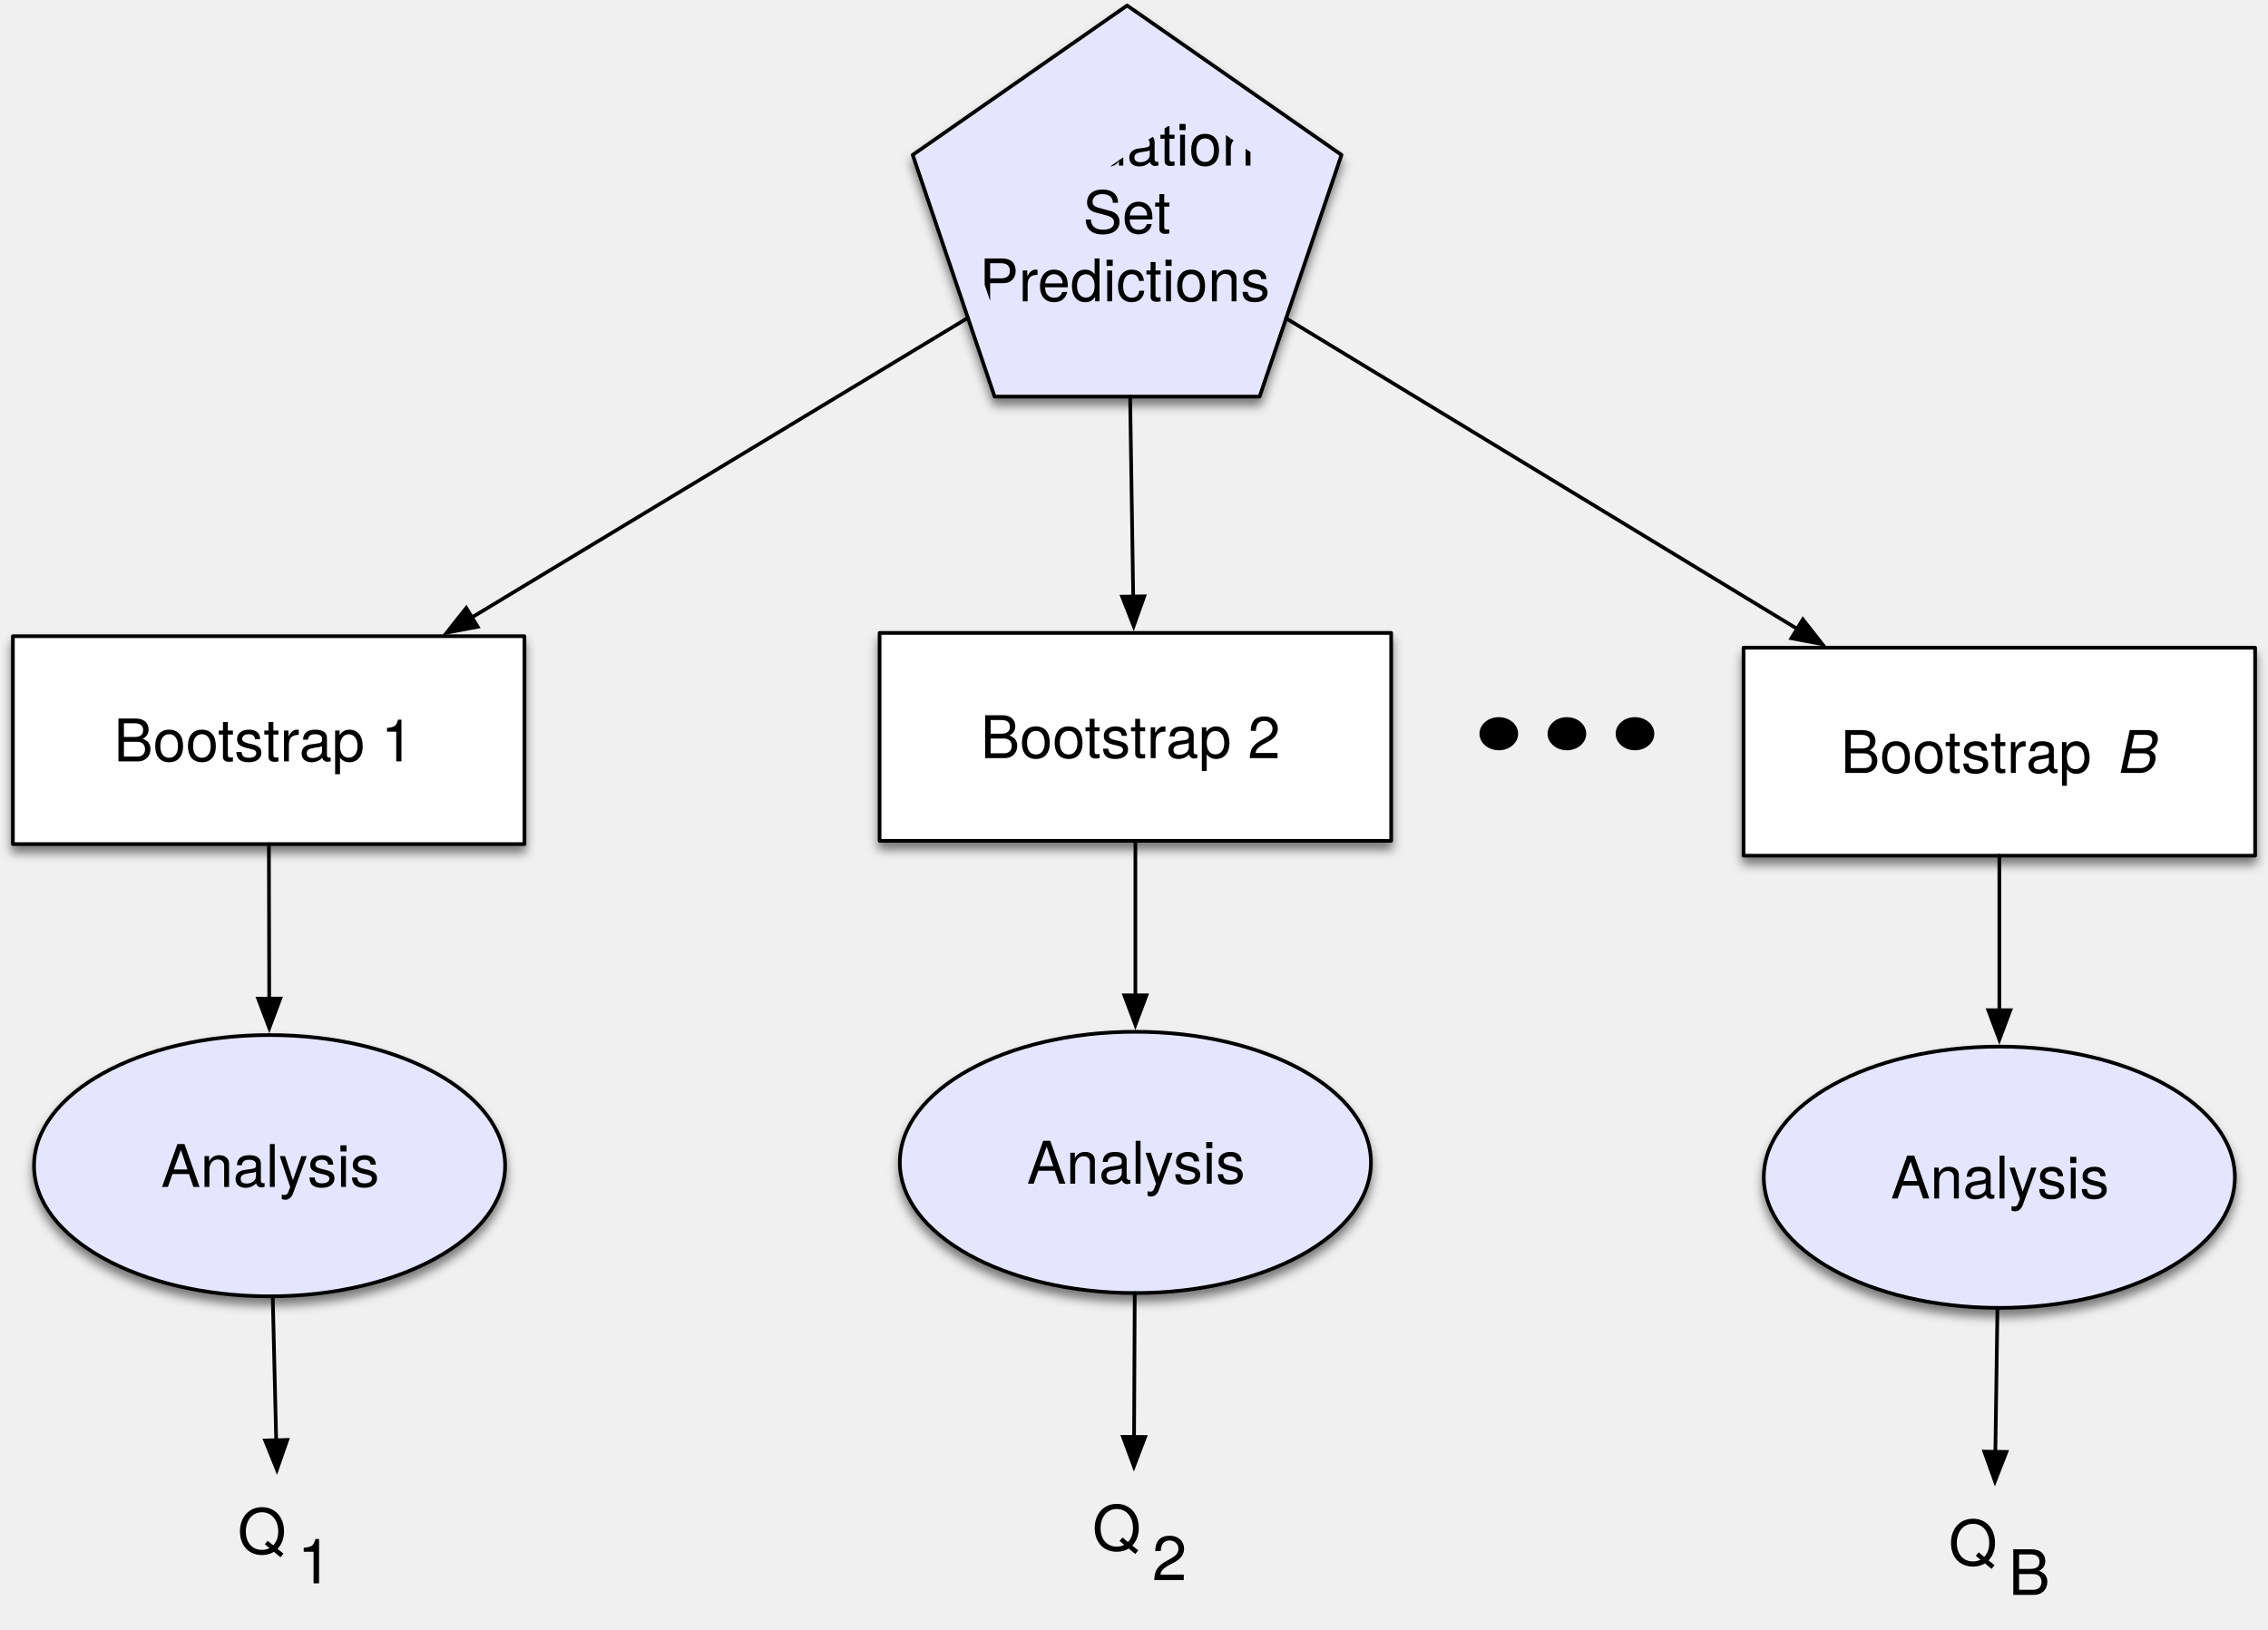
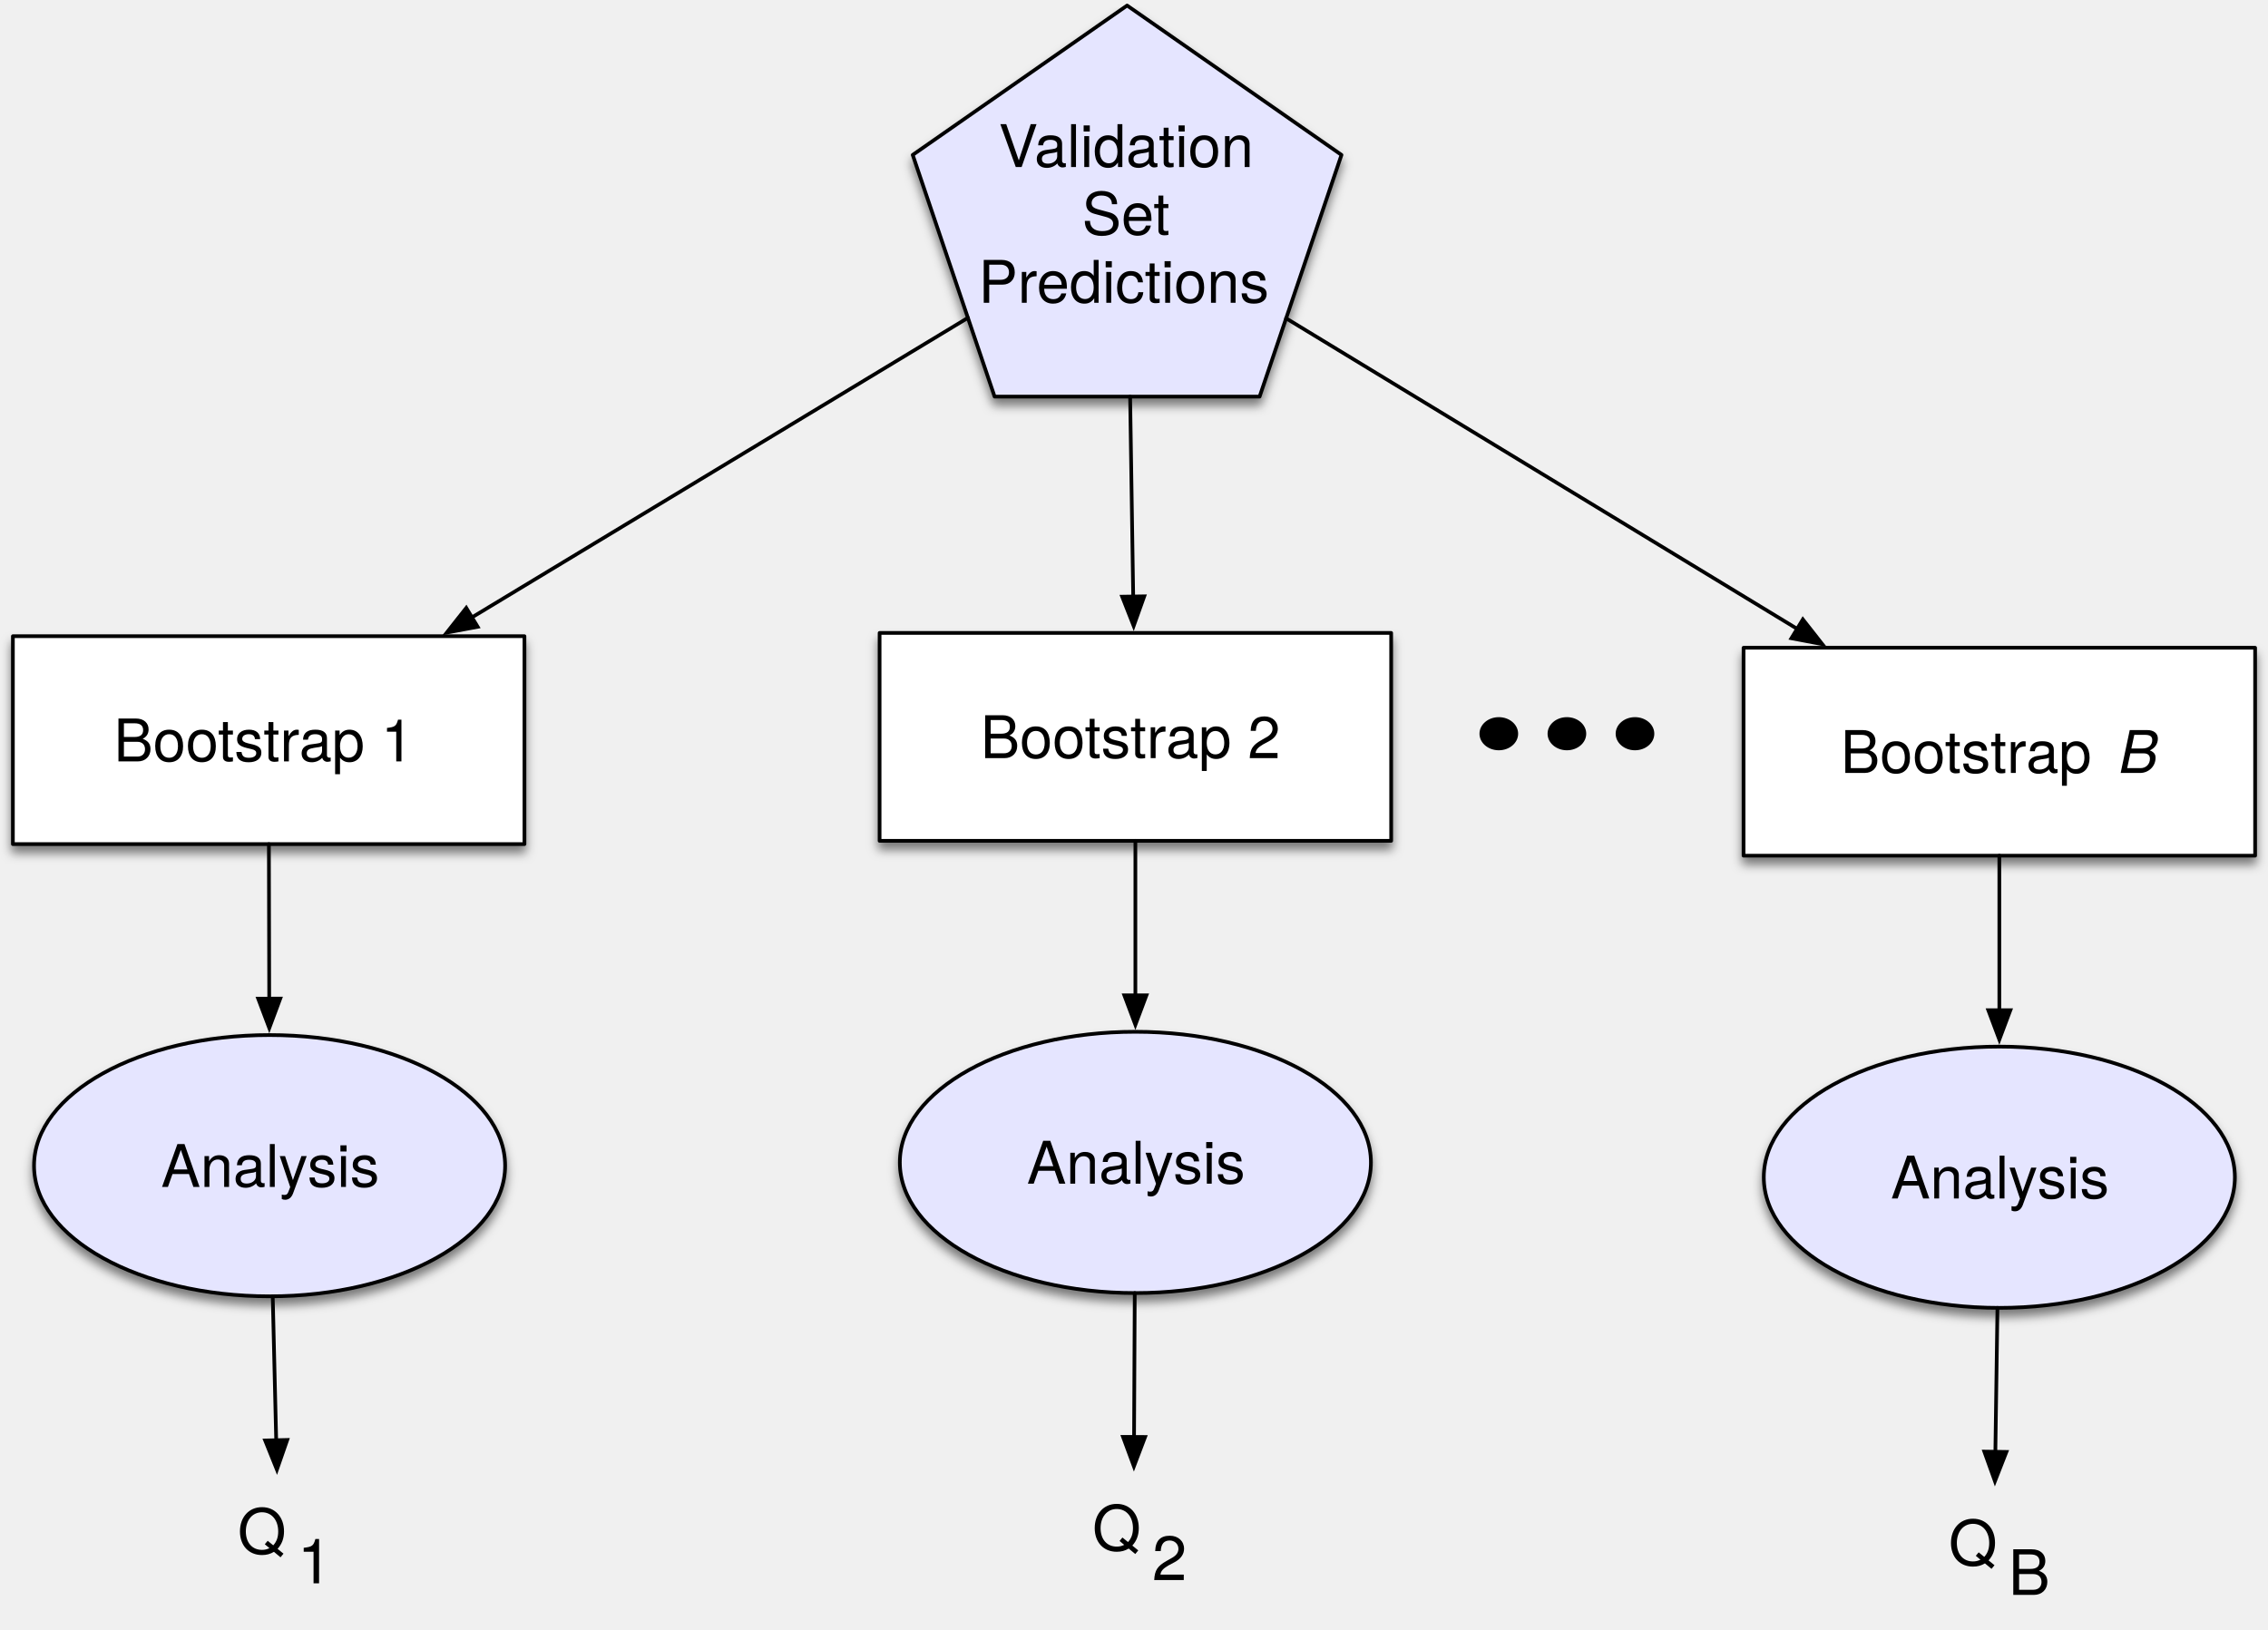
<svg xmlns="http://www.w3.org/2000/svg" version="1.1" viewBox="-298.5 4185.61 616.25 442.896" width="616.25" height="442.896">
  <defs>
    <filter id="Shadow" filterUnits="userSpaceOnUse" x="-360.125" y="4141.321">
      <feGaussianBlur in="SourceAlpha" result="blur" stdDeviation="1.308" />
      <feOffset in="blur" result="offset" dx="0" dy="2" />
      <feFlood flood-color="black" flood-opacity=".5" result="flood" />
      <feComposite in="flood" in2="offset" operator="in" result="color" />
      <feMerge>
        <feMergeNode in="color" />
        <feMergeNode in="SourceGraphic" />
      </feMerge>
    </filter>
    <marker orient="auto" overflow="visible" markerUnits="strokeWidth" id="FilledArrow_Marker" stroke-linejoin="miter" stroke-miterlimit="10" viewBox="-1 -4 10 8" markerWidth="10" markerHeight="8" color="black">
      <g>
        <path d="M 8 0 L 0 -3 L 0 3 Z" fill="currentColor" stroke="currentColor" stroke-width="1" />
      </g>
    </marker>
  </defs>
-   <g id="Canvas_1" stroke-dasharray="none" stroke="none" fill="none" stroke-opacity="1" fill-opacity="1">
+   <g id="Canvas_1" stroke-dasharray="none" fill="none" fill-opacity="1" stroke-opacity="1" stroke="none">
    <g id="Canvas_1_Layer_1">
      <g id="Graphic_4010" filter="url(#Shadow)">
        <path d="M 7.75 4187.11 L 66.002 4227.706 L 43.752 4293.39 L -28.252 4293.39 L -50.502 4227.706 Z" fill="#e5e5ff" />
        <path d="M 7.75 4187.11 L 66.002 4227.706 L 43.752 4293.39 L -28.252 4293.39 L -50.502 4227.706 Z" stroke="black" stroke-linecap="round" stroke-linejoin="round" stroke-width="1" />
-         <clipPath id="clip_path">
-           <path d="M 61.25 0 L 119.502 40.595 L 97.252 106.28 L 25.248 106.28 L 2.998 40.595 Z" fill="#e5e5ff" />
-         </clipPath>
-         <text clip-path="url(#clip_path)" transform="translate(-36.25 4215.61)" fill="black">
-           <tspan font-family="Helvetica Neue" font-size="16" fill="black" x="9.328" y="15" xml:space="preserve">Validation </tspan>
-           <tspan font-family="Helvetica Neue" font-size="16" fill="black" x="32" y="33.448" xml:space="preserve">Set</tspan>
-           <tspan font-family="Helvetica Neue" font-size="16" fill="black" x="3.848" y="51.896" xml:space="preserve">Predictions</tspan>
-         </text>
      </g>
      <g id="Graphic_4005" filter="url(#Shadow)">
        <ellipse cx="-225.25" cy="4502.39" rx="64" ry="35.5" fill="#e5e5ff" />
        <ellipse cx="-225.25" cy="4502.39" rx="64" ry="35.5" stroke="black" stroke-linecap="round" stroke-linejoin="round" stroke-width="1" />
        <text transform="translate(-271.45 4493.166)" fill="black">
          <tspan font-family="Helvetica Neue" font-size="16" fill="black" x="16.72" y="15" xml:space="preserve">Analysis</tspan>
        </text>
      </g>
      <g id="Graphic_4004" filter="url(#Shadow)">
        <rect x="-295" y="4358.5" width="139" height="56.5" fill="white" />
        <rect x="-295" y="4358.5" width="139" height="56.5" stroke="black" stroke-linecap="round" stroke-linejoin="round" stroke-width="1" />
        <text transform="translate(-290 4377.526)" fill="black">
          <tspan font-family="Helvetica Neue" font-size="16" fill="black" x="22.42" y="15" xml:space="preserve">Bootstrap 1</tspan>
        </text>
      </g>
      <g id="Line_4003">
        <line x1="-35.502" y1="4271.986" x2="-170.257" y2="4353.381" marker-end="url(#FilledArrow_Marker)" stroke="black" stroke-linecap="round" stroke-linejoin="round" stroke-width="1" />
      </g>
      <g id="Line_4002">
        <line x1="-225.439" y1="4415" x2="-225.348" y2="4456.99" marker-end="url(#FilledArrow_Marker)" stroke="black" stroke-linecap="round" stroke-linejoin="round" stroke-width="1" />
      </g>
      <g id="Graphic_3999" filter="url(#Shadow)">
        <ellipse cx="10" cy="4501.5" rx="64" ry="35.5" fill="#e5e5ff" />
        <ellipse cx="10" cy="4501.5" rx="64" ry="35.5" stroke="black" stroke-linecap="round" stroke-linejoin="round" stroke-width="1" />
        <text transform="translate(-36.2 4492.276)" fill="black">
          <tspan font-family="Helvetica Neue" font-size="16" fill="black" x="16.72" y="15" xml:space="preserve">Analysis</tspan>
        </text>
      </g>
      <g id="Graphic_3998" filter="url(#Shadow)">
        <rect x="-59.5" y="4357.61" width="139" height="56.5" fill="white" />
        <rect x="-59.5" y="4357.61" width="139" height="56.5" stroke="black" stroke-linecap="round" stroke-linejoin="round" stroke-width="1" />
        <text transform="translate(-54.5 4376.636)" fill="black">
          <tspan font-family="Helvetica Neue" font-size="16" fill="black" x="22.42" y="15" xml:space="preserve">Bootstrap 2</tspan>
        </text>
      </g>
      <g id="Line_3997">
        <line x1="8.571" y1="4293.39" x2="9.411" y2="4347.711" marker-end="url(#FilledArrow_Marker)" stroke="black" stroke-linecap="round" stroke-linejoin="round" stroke-width="1" />
      </g>
      <g id="Line_3996">
        <line x1="10" y1="4414.11" x2="10" y2="4456.1" marker-end="url(#FilledArrow_Marker)" stroke="black" stroke-linecap="round" stroke-linejoin="round" stroke-width="1" />
      </g>
      <g id="Graphic_3993" filter="url(#Shadow)">
        <ellipse cx="244.75" cy="4505.53" rx="64" ry="35.5" fill="#e5e5ff" />
        <ellipse cx="244.75" cy="4505.53" rx="64" ry="35.5" stroke="black" stroke-linecap="round" stroke-linejoin="round" stroke-width="1" />
        <text transform="translate(198.55 4496.306)" fill="black">
          <tspan font-family="Helvetica Neue" font-size="16" fill="black" x="16.72" y="15" xml:space="preserve">Analysis</tspan>
        </text>
      </g>
      <g id="Graphic_3992" filter="url(#Shadow)">
        <rect x="175.25" y="4361.64" width="139" height="56.5" fill="white" />
        <rect x="175.25" y="4361.64" width="139" height="56.5" stroke="black" stroke-linecap="round" stroke-linejoin="round" stroke-width="1" />
        <text transform="translate(180.25 4380.666)" fill="black">
          <tspan font-family="Helvetica Neue" font-size="16" fill="black" x="21.388" y="15" xml:space="preserve">Bootstrap </tspan>
          <tspan font-family="Helvetica Neue" font-style="italic" font-size="16" fill="black" y="15" xml:space="preserve">B</tspan>
        </text>
      </g>
      <g id="Line_3991">
        <line x1="50.958" y1="4272.118" x2="189.805" y2="4356.498" marker-end="url(#FilledArrow_Marker)" stroke="black" stroke-linecap="round" stroke-linejoin="round" stroke-width="1" />
      </g>
      <g id="Line_3990">
        <line x1="244.75" y1="4418.14" x2="244.75" y2="4460.13" marker-end="url(#FilledArrow_Marker)" stroke="black" stroke-linecap="round" stroke-linejoin="round" stroke-width="1" />
      </g>
      <g id="Group_3985">
        <g id="Graphic_3988">
          <ellipse cx="108.75" cy="4385" rx="4.75" ry="4" fill="black" />
          <ellipse cx="108.75" cy="4385" rx="4.75" ry="4" stroke="black" stroke-linecap="round" stroke-linejoin="round" stroke-width="1" />
        </g>
        <g id="Graphic_3987">
          <ellipse cx="127.25" cy="4385" rx="4.75" ry="4" fill="black" />
          <ellipse cx="127.25" cy="4385" rx="4.75" ry="4" stroke="black" stroke-linecap="round" stroke-linejoin="round" stroke-width="1" />
        </g>
        <g id="Graphic_3986">
          <ellipse cx="145.75" cy="4385" rx="4.75" ry="4" fill="black" />
          <ellipse cx="145.75" cy="4385" rx="4.75" ry="4" stroke="black" stroke-linecap="round" stroke-linejoin="round" stroke-width="1" />
        </g>
      </g>
      <g id="Graphic_4013">
        <text transform="translate(-271.25 4591.89)" fill="black">
          <tspan font-family="Helvetica Neue" font-size="17" fill="black" x="37.314" y="16" xml:space="preserve">Q</tspan>
          <tspan font-family="Helvetica Neue" font-size="17" fill="black" y="24" xml:space="preserve">1</tspan>
        </text>
      </g>
      <g id="Graphic_4012">
        <text transform="translate(-39 4591)" fill="black">
          <tspan font-family="Helvetica Neue" font-size="17" fill="black" x="37.314" y="16" xml:space="preserve">Q</tspan>
          <tspan font-family="Helvetica Neue" font-size="17" fill="black" y="24" xml:space="preserve">2</tspan>
        </text>
      </g>
      <g id="Graphic_4011">
        <text transform="translate(194.75 4595.03)" fill="black">
          <tspan font-family="Helvetica Neue" font-size="17" fill="black" x="36.218" y="16" xml:space="preserve">Q</tspan>
          <tspan font-family="Helvetica Neue" font-size="17" fill="black" y="24" xml:space="preserve">B</tspan>
        </text>
      </g>
      <g id="Line_4014">
        <line x1="-224.395" y1="4537.887" x2="-223.452" y2="4576.993" marker-end="url(#FilledArrow_Marker)" stroke="black" stroke-linecap="round" stroke-linejoin="round" stroke-width="1" />
      </g>
      <g id="Line_4015">
        <line x1="9.829" y1="4537" x2="9.64" y2="4576.1" marker-end="url(#FilledArrow_Marker)" stroke="black" stroke-linecap="round" stroke-linejoin="round" stroke-width="1" />
      </g>
      <g id="Line_4016">
        <line x1="244.237" y1="4541.029" x2="243.671" y2="4580.131" marker-end="url(#FilledArrow_Marker)" stroke="black" stroke-linecap="round" stroke-linejoin="round" stroke-width="1" />
      </g>
+       <g id="Graphic_4017">
+         <text transform="translate(-36 4216)" fill="black">
+           <tspan font-family="Helvetica Neue" font-size="16" fill="black" x="8.828" y="15" xml:space="preserve">Validation </tspan>
+           <tspan font-family="Helvetica Neue" font-size="16" fill="black" x="31.5" y="33.448" xml:space="preserve">Set</tspan>
+           <tspan font-family="Helvetica Neue" font-size="16" fill="black" x="3.348" y="51.896" xml:space="preserve">Predictions</tspan>
+         </text>
+       </g>
    </g>
  </g>
</svg>
